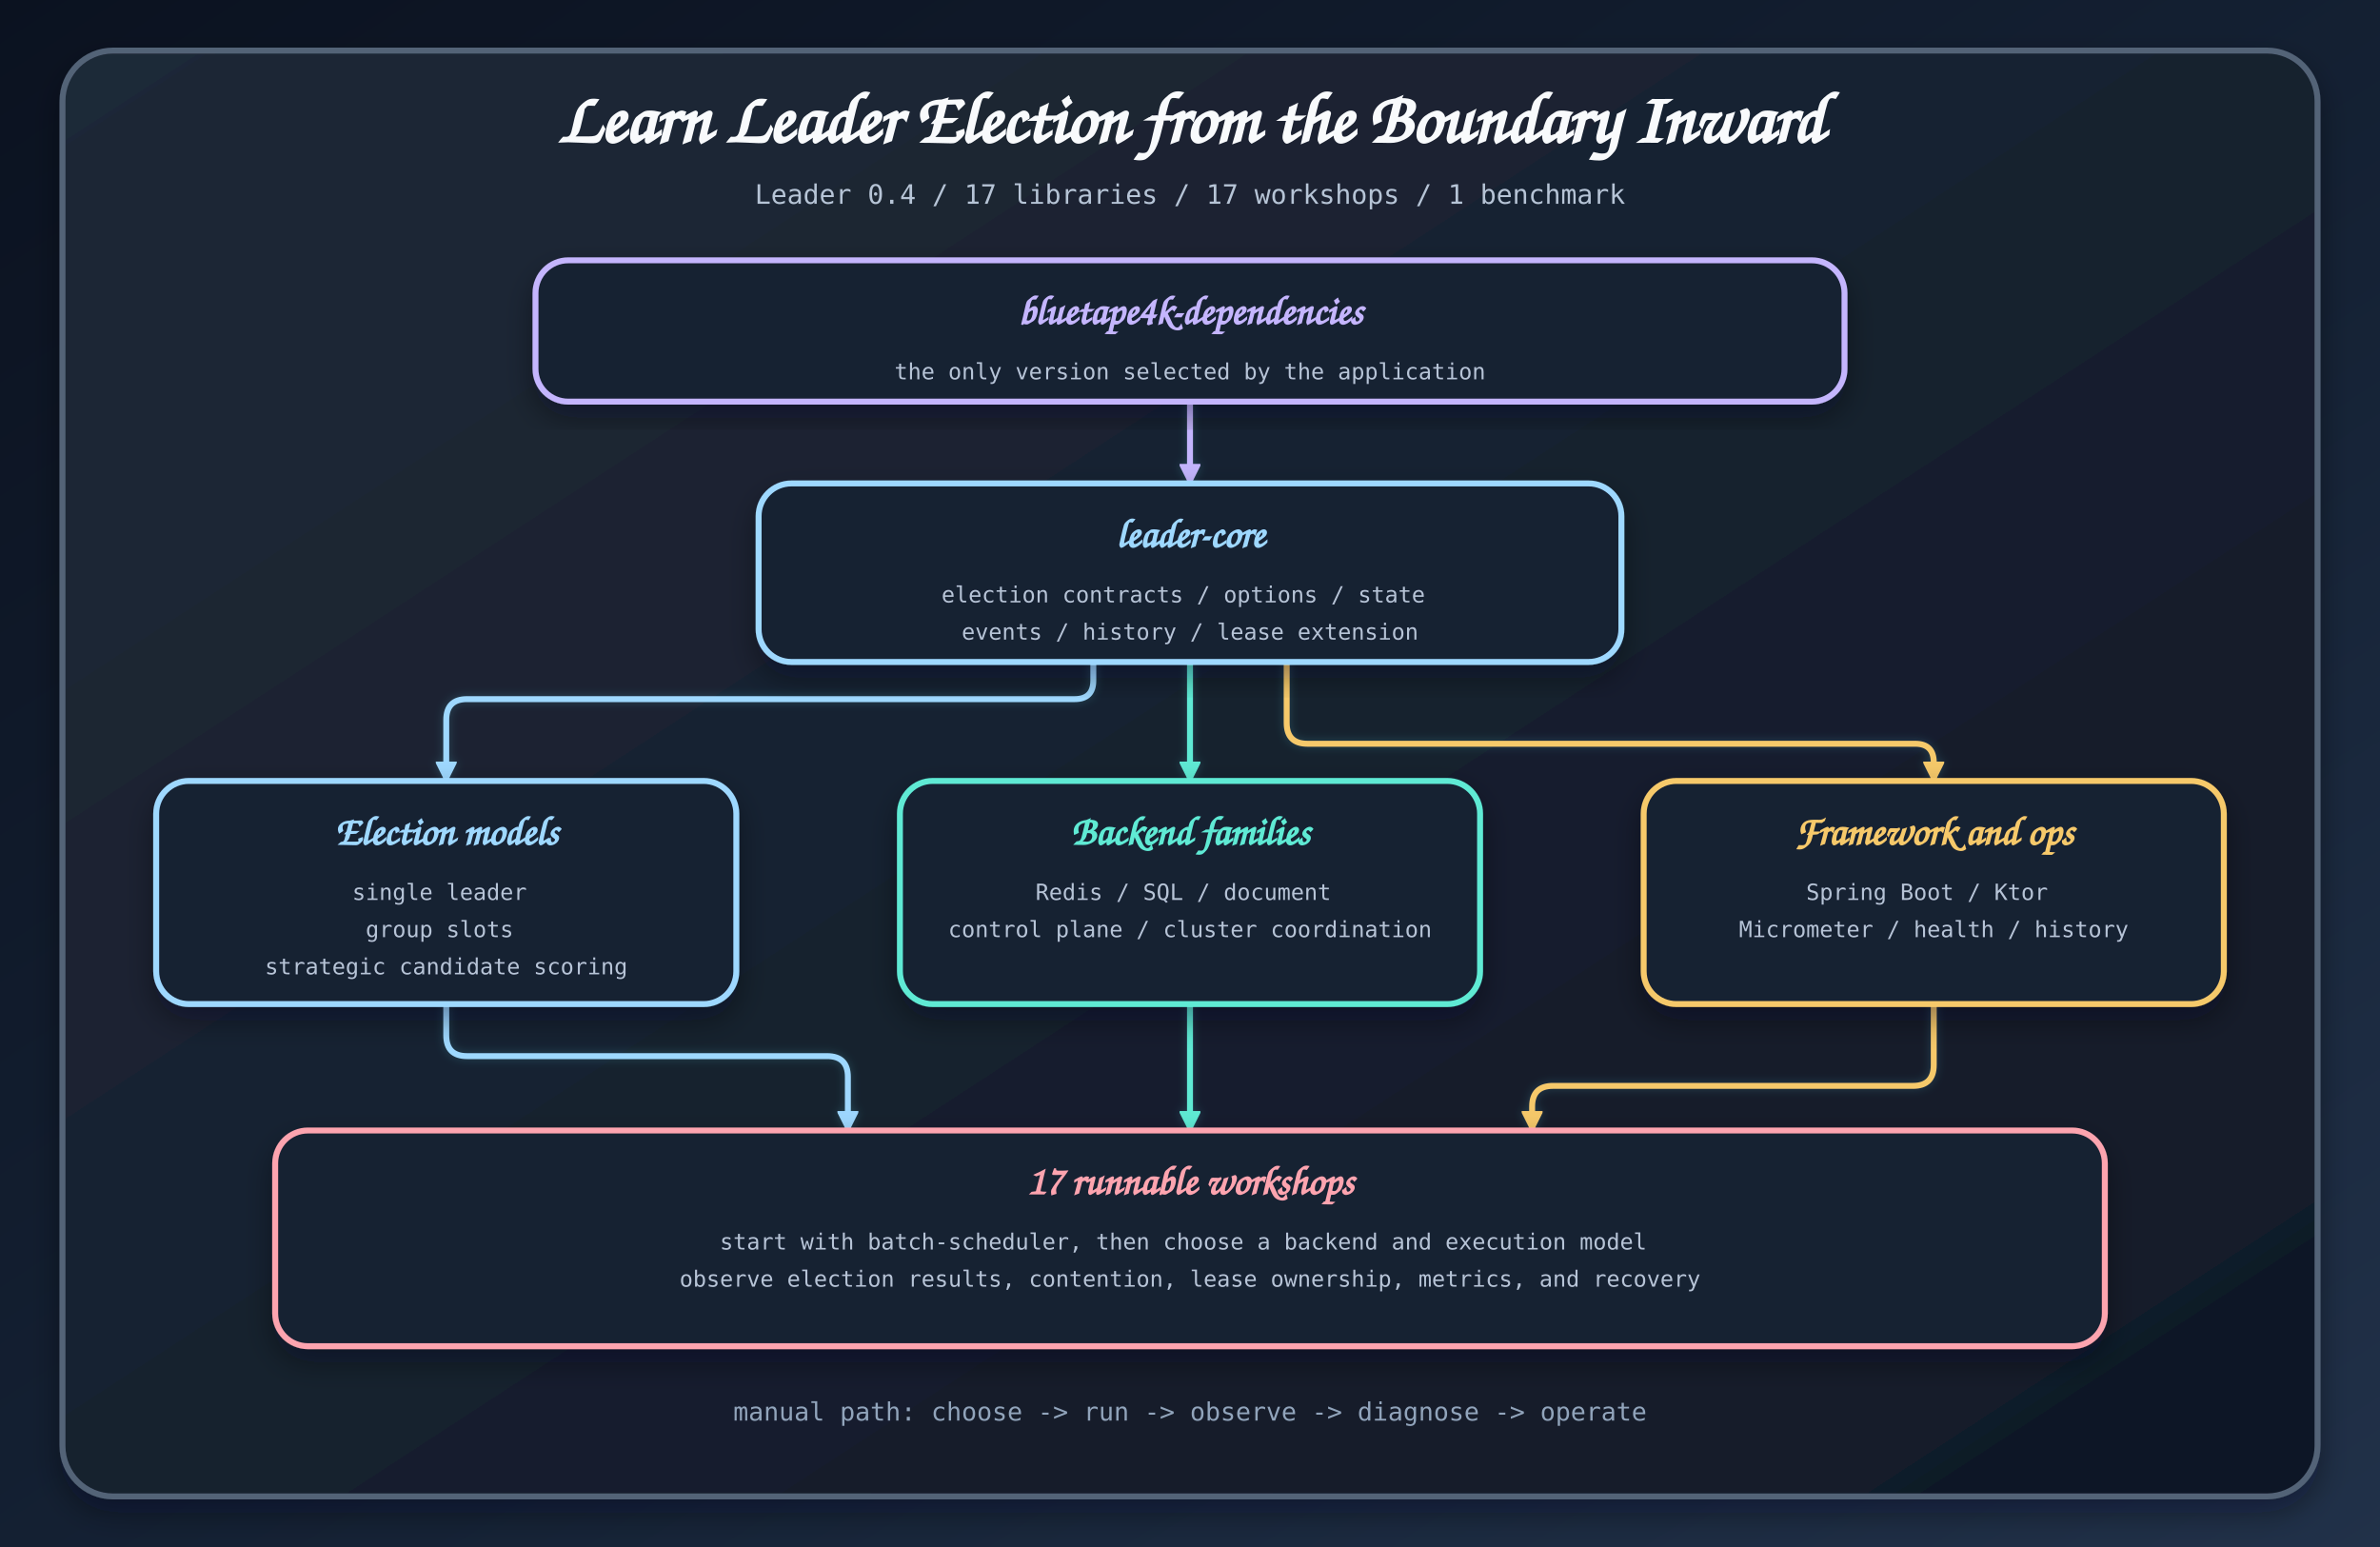
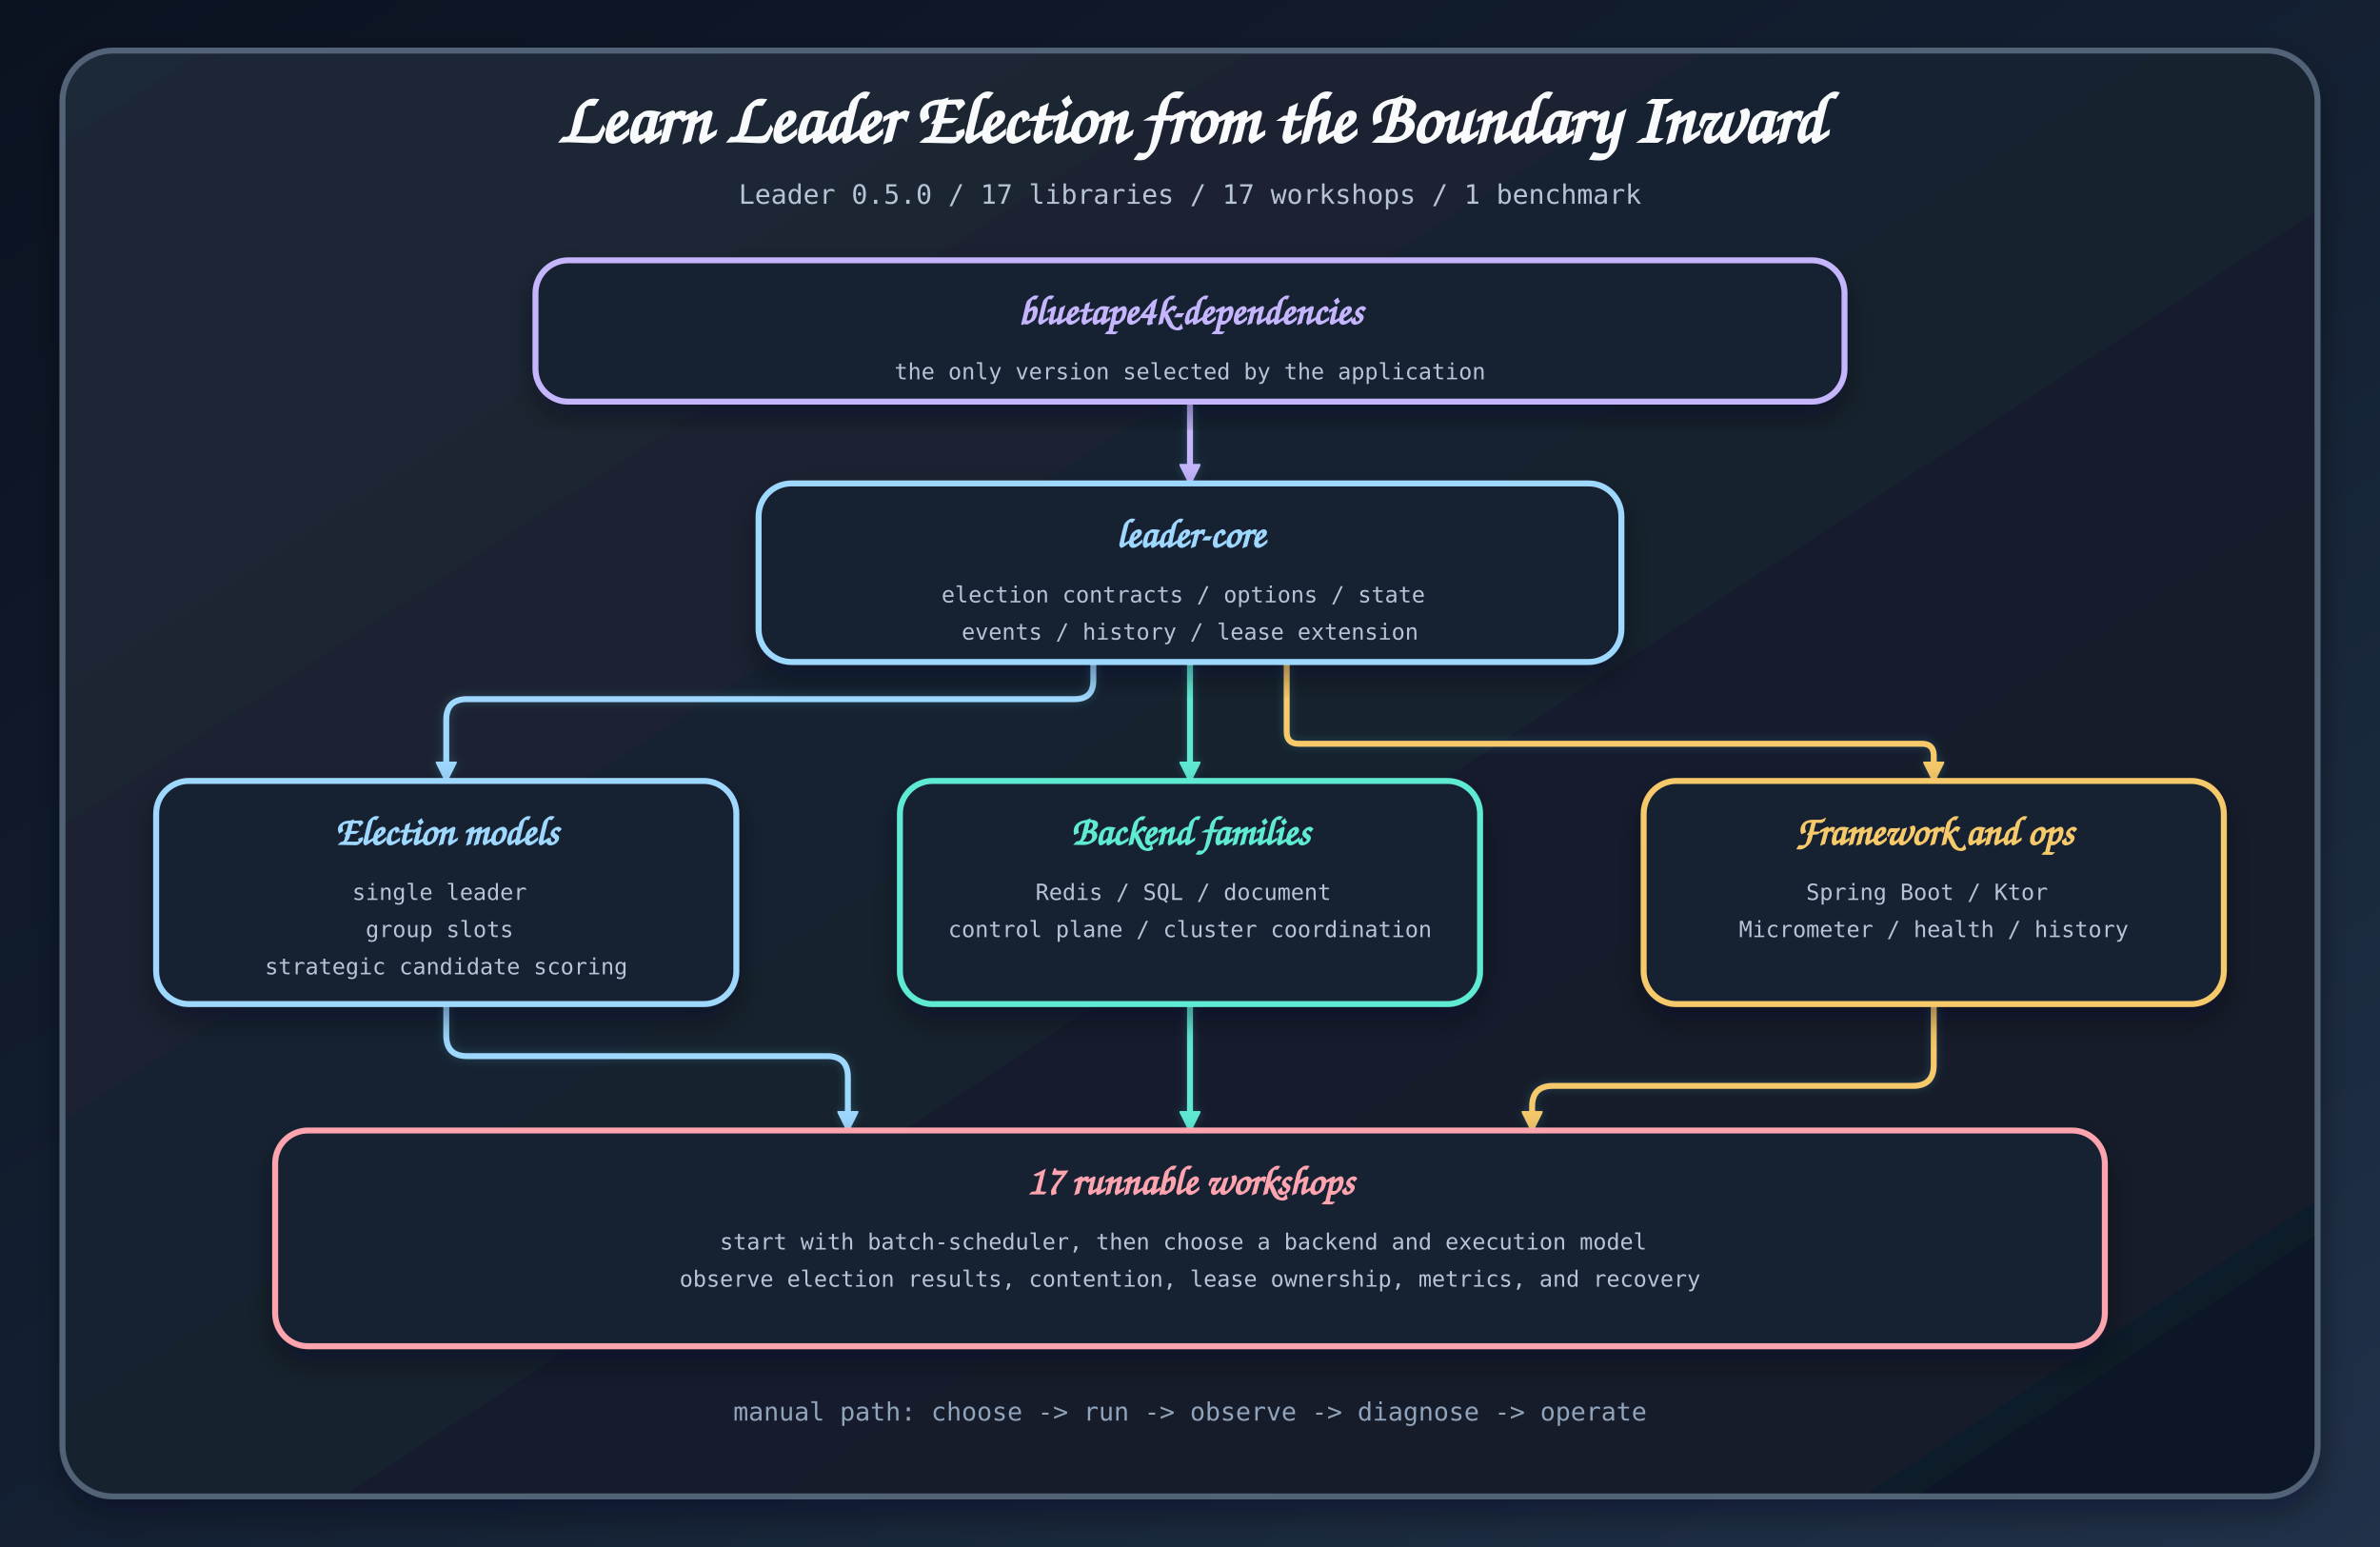
<svg xmlns="http://www.w3.org/2000/svg" width="1600" height="1040" viewBox="0 0 1600 1040" role="img" aria-labelledby="title desc">
  <defs>
    <linearGradient id="canvas" x1="0" y1="0" x2="1" y2="1">
      <stop offset="0" stop-color="#0b1220" />
      <stop offset="0.58" stop-color="#152235" />
      <stop offset="1" stop-color="#213149" />
    </linearGradient>
    <linearGradient id="panel" x1="0" y1="0" x2="1" y2="1">
      <stop offset="0" stop-color="#1f2937" />
      <stop offset="1" stop-color="#101827" />
    </linearGradient>
    <filter id="shadow" x="-20%" y="-20%" width="140%" height="140%">
      <feDropShadow dx="0" dy="9" stdDeviation="10" flood-color="#020617" flood-opacity="0.38" />
    </filter>
    <filter id="glow" x="-20%" y="-20%" width="140%" height="140%">
      <feDropShadow dx="0" dy="0" stdDeviation="3" flood-color="#67e8f9" flood-opacity="0.2" />
    </filter>
-     <marker id="arrow-cyan" viewBox="0 0 14 14" refX="13" refY="7" markerWidth="14" markerHeight="14" orient="auto" markerUnits="userSpaceOnUse">
-       <path d="M0 0 L14 7 L0 14 Z" fill="#9ed8ff" stroke="#9ed8ff" />
+     <marker id="arrow-cyan" viewBox="0 0 14 14" refX="13" refY="7" markerWidth="14" markerHeight="14" orient="auto" markerUnits="userSpaceOnUse" data-role="primary" data-tip-direction="positive-x">
+       <path d="M0 0 L14 7 L0 14 Z" fill="#9ed8ff" stroke="#9ed8ff" stroke-dasharray="none" />
    </marker>
-     <marker id="arrow-teal" viewBox="0 0 14 14" refX="13" refY="7" markerWidth="14" markerHeight="14" orient="auto" markerUnits="userSpaceOnUse">
-       <path d="M0 0 L14 7 L0 14 Z" fill="#5eead4" stroke="#5eead4" />
+     <marker id="arrow-teal" viewBox="0 0 14 14" refX="13" refY="7" markerWidth="14" markerHeight="14" orient="auto" markerUnits="userSpaceOnUse" data-role="primary" data-tip-direction="positive-x">
+       <path d="M0 0 L14 7 L0 14 Z" fill="#5eead4" stroke="#5eead4" stroke-dasharray="none" />
    </marker>
-     <marker id="arrow-purple" viewBox="0 0 14 14" refX="13" refY="7" markerWidth="14" markerHeight="14" orient="auto" markerUnits="userSpaceOnUse">
-       <path d="M0 0 L14 7 L0 14 Z" fill="#c4b5fd" stroke="#c4b5fd" />
+     <marker id="arrow-purple" viewBox="0 0 14 14" refX="13" refY="7" markerWidth="14" markerHeight="14" orient="auto" markerUnits="userSpaceOnUse" data-role="primary" data-tip-direction="positive-x">
+       <path d="M0 0 L14 7 L0 14 Z" fill="#c4b5fd" stroke="#c4b5fd" stroke-dasharray="none" />
    </marker>
-     <marker id="arrow-amber" viewBox="0 0 14 14" refX="13" refY="7" markerWidth="14" markerHeight="14" orient="auto" markerUnits="userSpaceOnUse">
-       <path d="M0 0 L14 7 L0 14 Z" fill="#f6c96b" stroke="#f6c96b" />
+     <marker id="arrow-amber" viewBox="0 0 14 14" refX="13" refY="7" markerWidth="14" markerHeight="14" orient="auto" markerUnits="userSpaceOnUse" data-role="primary" data-tip-direction="positive-x">
+       <path d="M0 0 L14 7 L0 14 Z" fill="#f6c96b" stroke="#f6c96b" stroke-dasharray="none" />
    </marker>
-     <marker id="arrow-rose" viewBox="0 0 14 14" refX="13" refY="7" markerWidth="14" markerHeight="14" orient="auto" markerUnits="userSpaceOnUse">
-       <path d="M0 0 L14 7 L0 14 Z" fill="#fda4af" stroke="#fda4af" />
+     <marker id="arrow-rose" viewBox="0 0 14 14" refX="13" refY="7" markerWidth="14" markerHeight="14" orient="auto" markerUnits="userSpaceOnUse" data-role="primary" data-tip-direction="positive-x">
+       <path d="M0 0 L14 7 L0 14 Z" fill="#fda4af" stroke="#fda4af" stroke-dasharray="none" />
    </marker>
  </defs>
  <rect width="1600" height="1040" fill="url(#canvas)" />
  <rect x="42" y="34" width="1516" height="972" rx="34" fill="url(#panel)" stroke="#536377" stroke-width="4" filter="url(#shadow)" />
  <text text-anchor="middle" font-family="Architects Daughter, Comic Sans MS, cursive" font-size="48" font-weight="700" fill="#f8fafc">
    <tspan x="800" y="96">Learn Leader Election from the Boundary Inward</tspan>
  </text>
  <text text-anchor="middle" font-family="ui-monospace, SFMono-Regular, Menlo, monospace" font-size="18" font-weight="500" fill="#b6c4d6">
-     <tspan x="800" y="137">Leader 0.4 / 17 libraries / 17 workshops / 1 benchmark</tspan>
+     <tspan x="800" y="137">Leader 0.5.0 / 17 libraries / 17 workshops / 1 benchmark</tspan>
  </text>
  <g id="connectors" filter="url(#glow)">
    <path id="deps-core" d="M800 270 V325" fill="none" stroke="#c4b5fd" stroke-width="4" stroke-linecap="round" stroke-linejoin="round" marker-end="url(#arrow-purple)" />
    <path id="core-model" d="M735 445 L735.0 457.5 Q735 470 722.5 470.0 L314 470 Q300 470 300 484 L300 525" fill="none" stroke="#9ed8ff" stroke-width="4" stroke-linecap="round" stroke-linejoin="round" marker-end="url(#arrow-cyan)" />
    <path id="core-backend" d="M800 445 V525" fill="none" stroke="#5eead4" stroke-width="4" stroke-linecap="round" stroke-linejoin="round" marker-end="url(#arrow-teal)" />
-     <path id="core-framework" d="M865 445 L865 486 Q865 500 879 500 L1287.5 500.0 Q1300 500 1300.0 512.5 L1300 525" fill="none" stroke="#f6c96b" stroke-width="4" stroke-linecap="round" stroke-linejoin="round" marker-end="url(#arrow-amber)" />
+     <path id="core-framework" d="M865 445 L865 492 Q865 500 873 500 L1292 500 Q1300 500 1300 508 L1300 525" fill="none" stroke="#f6c96b" stroke-width="4" stroke-linecap="round" stroke-linejoin="round" marker-end="url(#arrow-amber)" />
    <path id="model-workshops" d="M300 675 L300 696 Q300 710 314 710 L556 710 Q570 710 570 724 L570 760" fill="none" stroke="#9ed8ff" stroke-width="4" stroke-linecap="round" stroke-linejoin="round" marker-end="url(#arrow-cyan)" />
    <path id="backend-workshops" d="M800 675 V760" fill="none" stroke="#5eead4" stroke-width="4" stroke-linecap="round" stroke-linejoin="round" marker-end="url(#arrow-teal)" />
    <path id="framework-workshops" d="M1300 675 L1300 716 Q1300 730 1286 730 L1044 730 Q1030 730 1030 744 L1030 760" fill="none" stroke="#f6c96b" stroke-width="4" stroke-linecap="round" stroke-linejoin="round" marker-end="url(#arrow-amber)" />
  </g>
  <g filter="url(#shadow)">
    <rect class="card" x="360" y="175" width="880" height="95" rx="22" fill="#172033" stroke="#c4b5fd" stroke-width="4" />
    <text text-anchor="middle" font-family="Architects Daughter, Comic Sans MS, cursive" font-size="27" font-weight="700" fill="#c4b5fd">
      <tspan x="800" y="218">bluetape4k-dependencies</tspan>
    </text>
    <text text-anchor="middle" font-family="ui-monospace, SFMono-Regular, Menlo, monospace" font-size="15" font-weight="500" fill="#b6c4d6">
      <tspan x="800" y="255">the only version selected by the application</tspan>
    </text>
  </g>
  <g filter="url(#shadow)">
    <rect class="card" x="510" y="325" width="580" height="120" rx="22" fill="#172033" stroke="#9ed8ff" stroke-width="4" />
    <text text-anchor="middle" font-family="Architects Daughter, Comic Sans MS, cursive" font-size="27" font-weight="700" fill="#9ed8ff">
      <tspan x="800" y="368">leader-core</tspan>
    </text>
    <text text-anchor="middle" font-family="ui-monospace, SFMono-Regular, Menlo, monospace" font-size="15" font-weight="500" fill="#b6c4d6">
      <tspan x="800" y="405">election contracts / options / state</tspan>
      <tspan x="800" y="430">events / history / lease extension</tspan>
    </text>
  </g>
  <g filter="url(#shadow)">
    <rect class="card" x="105" y="525" width="390" height="150" rx="22" fill="#172033" stroke="#9ed8ff" stroke-width="4" />
    <text text-anchor="middle" font-family="Architects Daughter, Comic Sans MS, cursive" font-size="27" font-weight="700" fill="#9ed8ff">
      <tspan x="300" y="568">Election models</tspan>
    </text>
    <text text-anchor="middle" font-family="ui-monospace, SFMono-Regular, Menlo, monospace" font-size="15" font-weight="500" fill="#b6c4d6">
      <tspan x="300" y="605">single leader</tspan>
      <tspan x="300" y="630">group slots</tspan>
      <tspan x="300" y="655">strategic candidate scoring</tspan>
    </text>
  </g>
  <g filter="url(#shadow)">
    <rect class="card" x="605" y="525" width="390" height="150" rx="22" fill="#172033" stroke="#5eead4" stroke-width="4" />
    <text text-anchor="middle" font-family="Architects Daughter, Comic Sans MS, cursive" font-size="27" font-weight="700" fill="#5eead4">
      <tspan x="800" y="568">Backend families</tspan>
    </text>
    <text text-anchor="middle" font-family="ui-monospace, SFMono-Regular, Menlo, monospace" font-size="15" font-weight="500" fill="#b6c4d6">
      <tspan x="800" y="605">Redis / SQL / document</tspan>
      <tspan x="800" y="630">control plane / cluster coordination</tspan>
    </text>
  </g>
  <g filter="url(#shadow)">
    <rect class="card" x="1105" y="525" width="390" height="150" rx="22" fill="#172033" stroke="#f6c96b" stroke-width="4" />
    <text text-anchor="middle" font-family="Architects Daughter, Comic Sans MS, cursive" font-size="27" font-weight="700" fill="#f6c96b">
      <tspan x="1300" y="568">Framework and ops</tspan>
    </text>
    <text text-anchor="middle" font-family="ui-monospace, SFMono-Regular, Menlo, monospace" font-size="15" font-weight="500" fill="#b6c4d6">
      <tspan x="1300" y="605">Spring Boot / Ktor</tspan>
      <tspan x="1300" y="630">Micrometer / health / history</tspan>
    </text>
  </g>
  <g filter="url(#shadow)">
    <rect class="card" x="185" y="760" width="1230" height="145" rx="22" fill="#172033" stroke="#fda4af" stroke-width="4" />
    <text text-anchor="middle" font-family="Architects Daughter, Comic Sans MS, cursive" font-size="27" font-weight="700" fill="#fda4af">
      <tspan x="800" y="803">17 runnable workshops</tspan>
    </text>
    <text text-anchor="middle" font-family="ui-monospace, SFMono-Regular, Menlo, monospace" font-size="15" font-weight="500" fill="#b6c4d6">
      <tspan x="800" y="840">start with batch-scheduler, then choose a backend and execution model</tspan>
      <tspan x="800" y="865">observe election results, contention, lease ownership, metrics, and recovery</tspan>
    </text>
  </g>
  <text text-anchor="middle" font-family="ui-monospace, SFMono-Regular, Menlo, monospace" font-size="17" font-weight="500" fill="#91a4bb">
    <tspan x="800" y="955">manual path: choose -&gt; run -&gt; observe -&gt; diagnose -&gt; operate</tspan>
  </text>
</svg>
